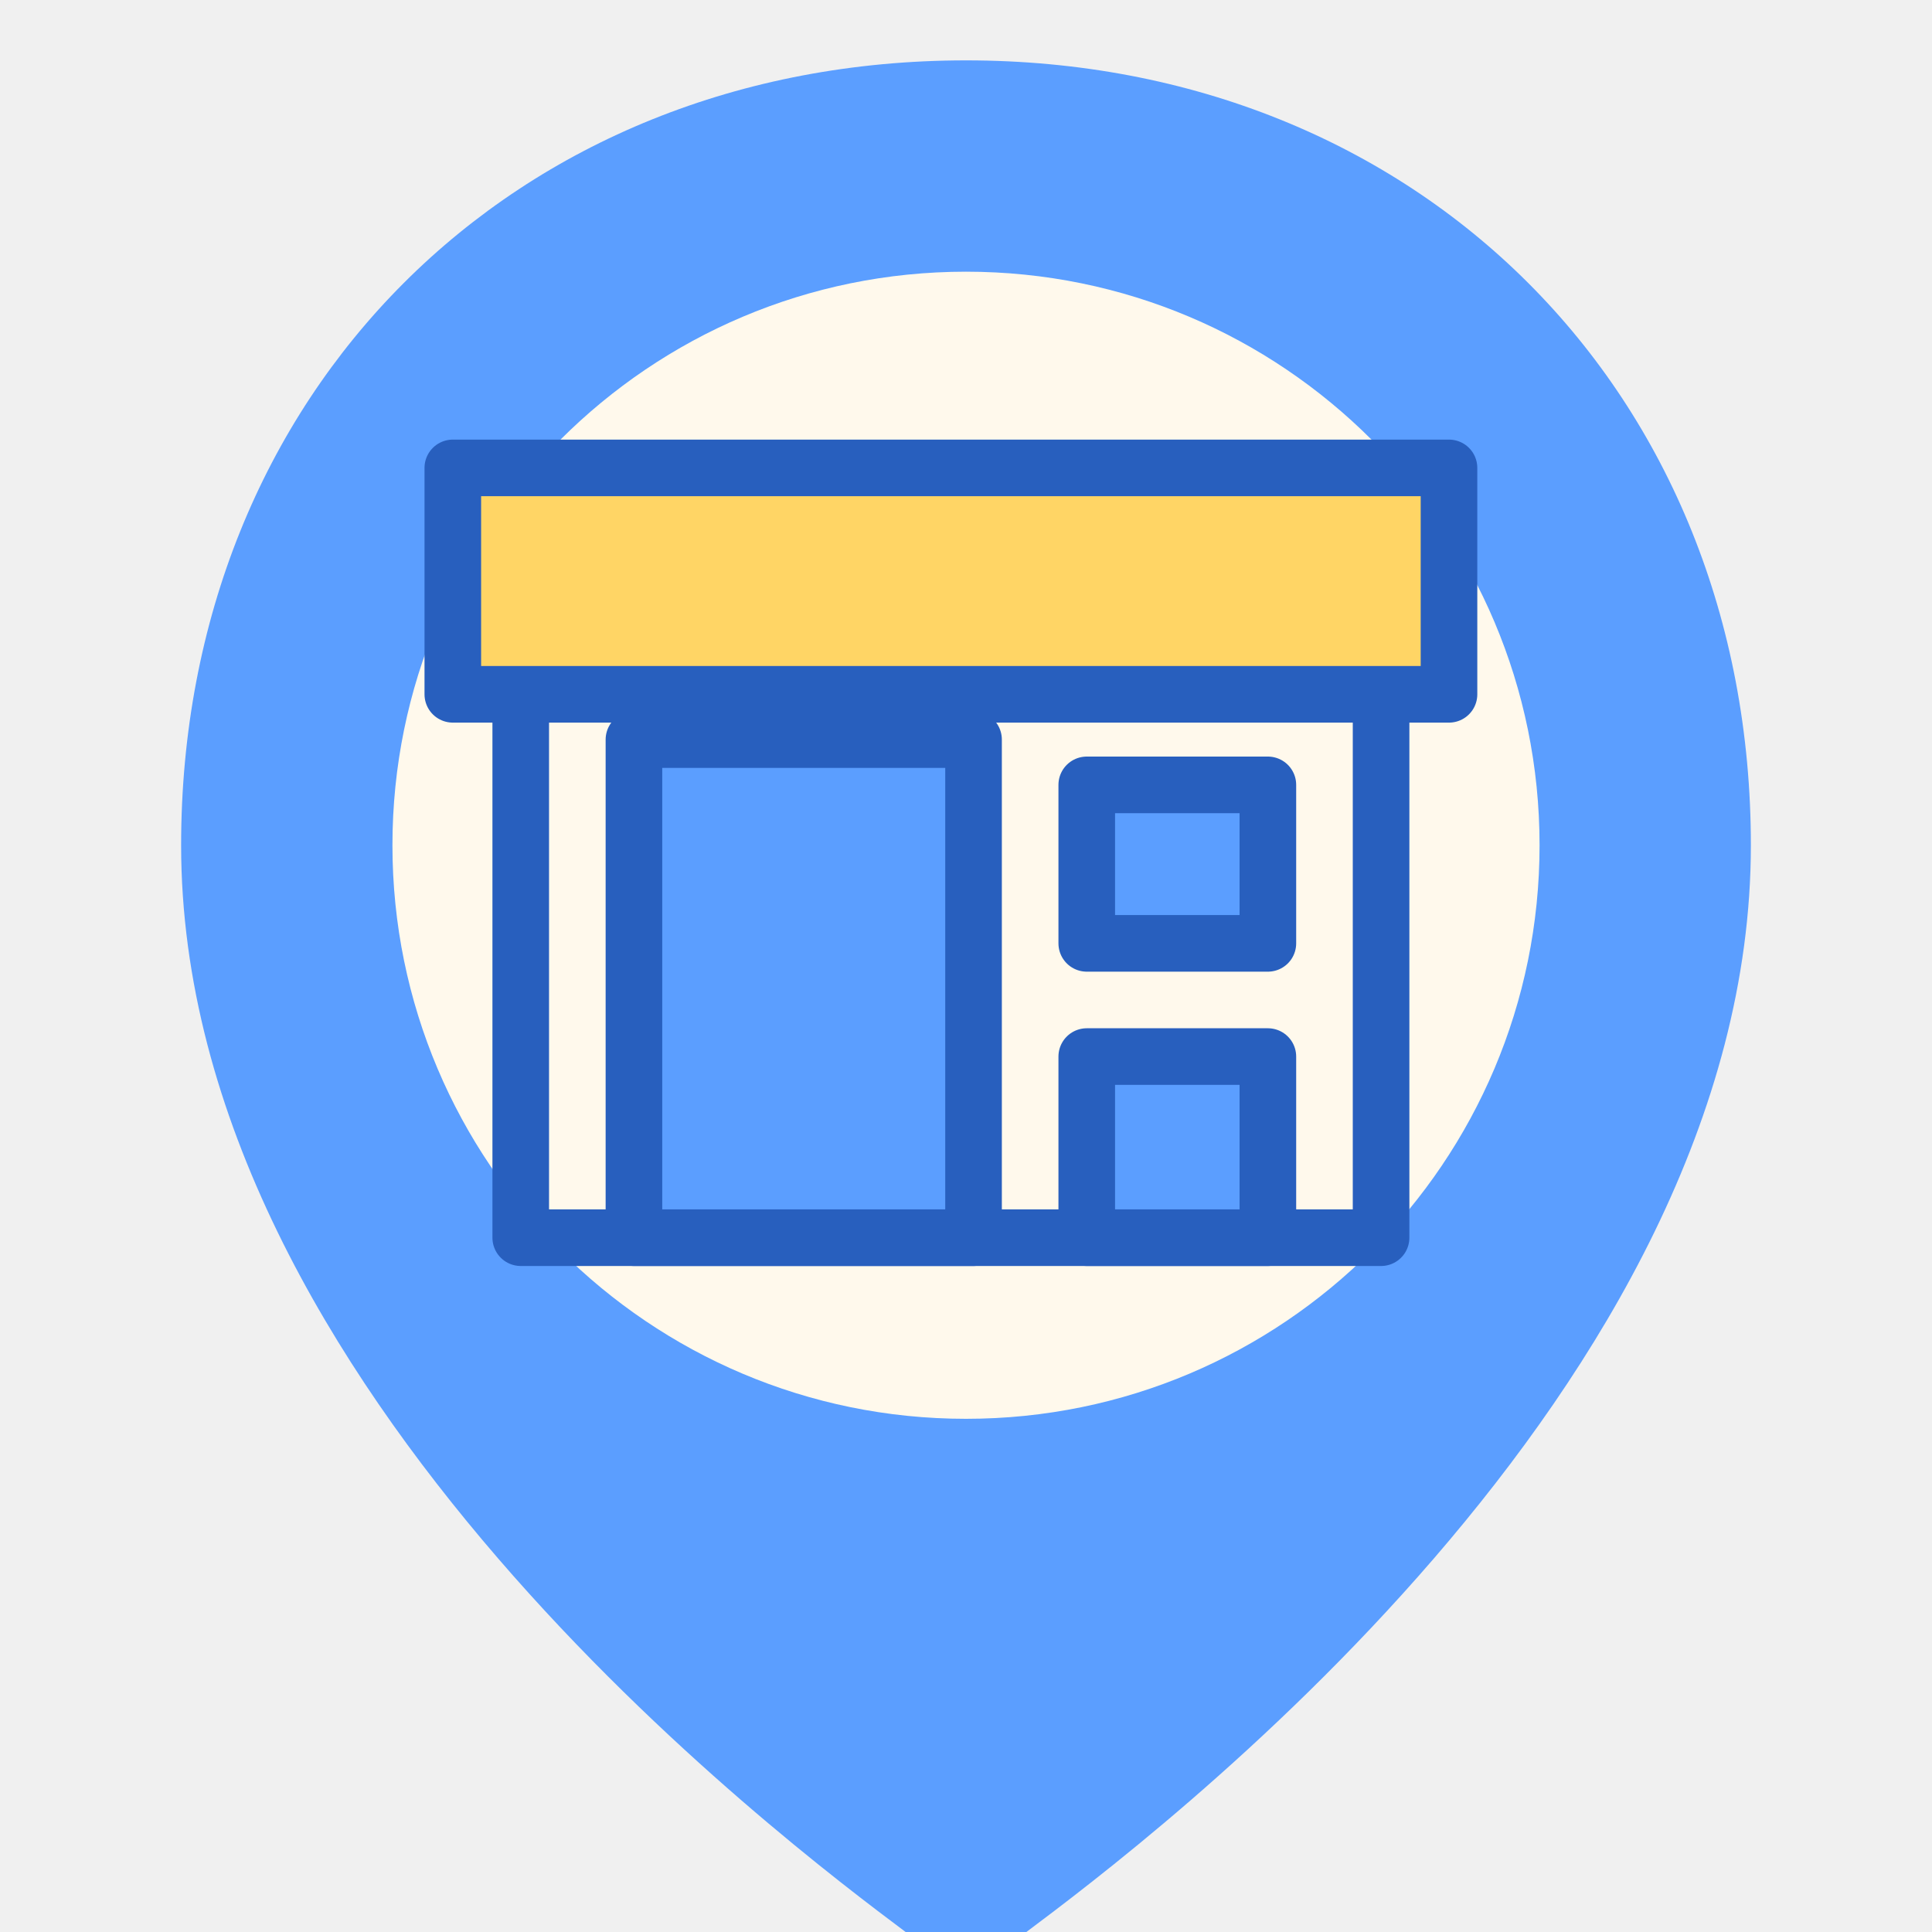
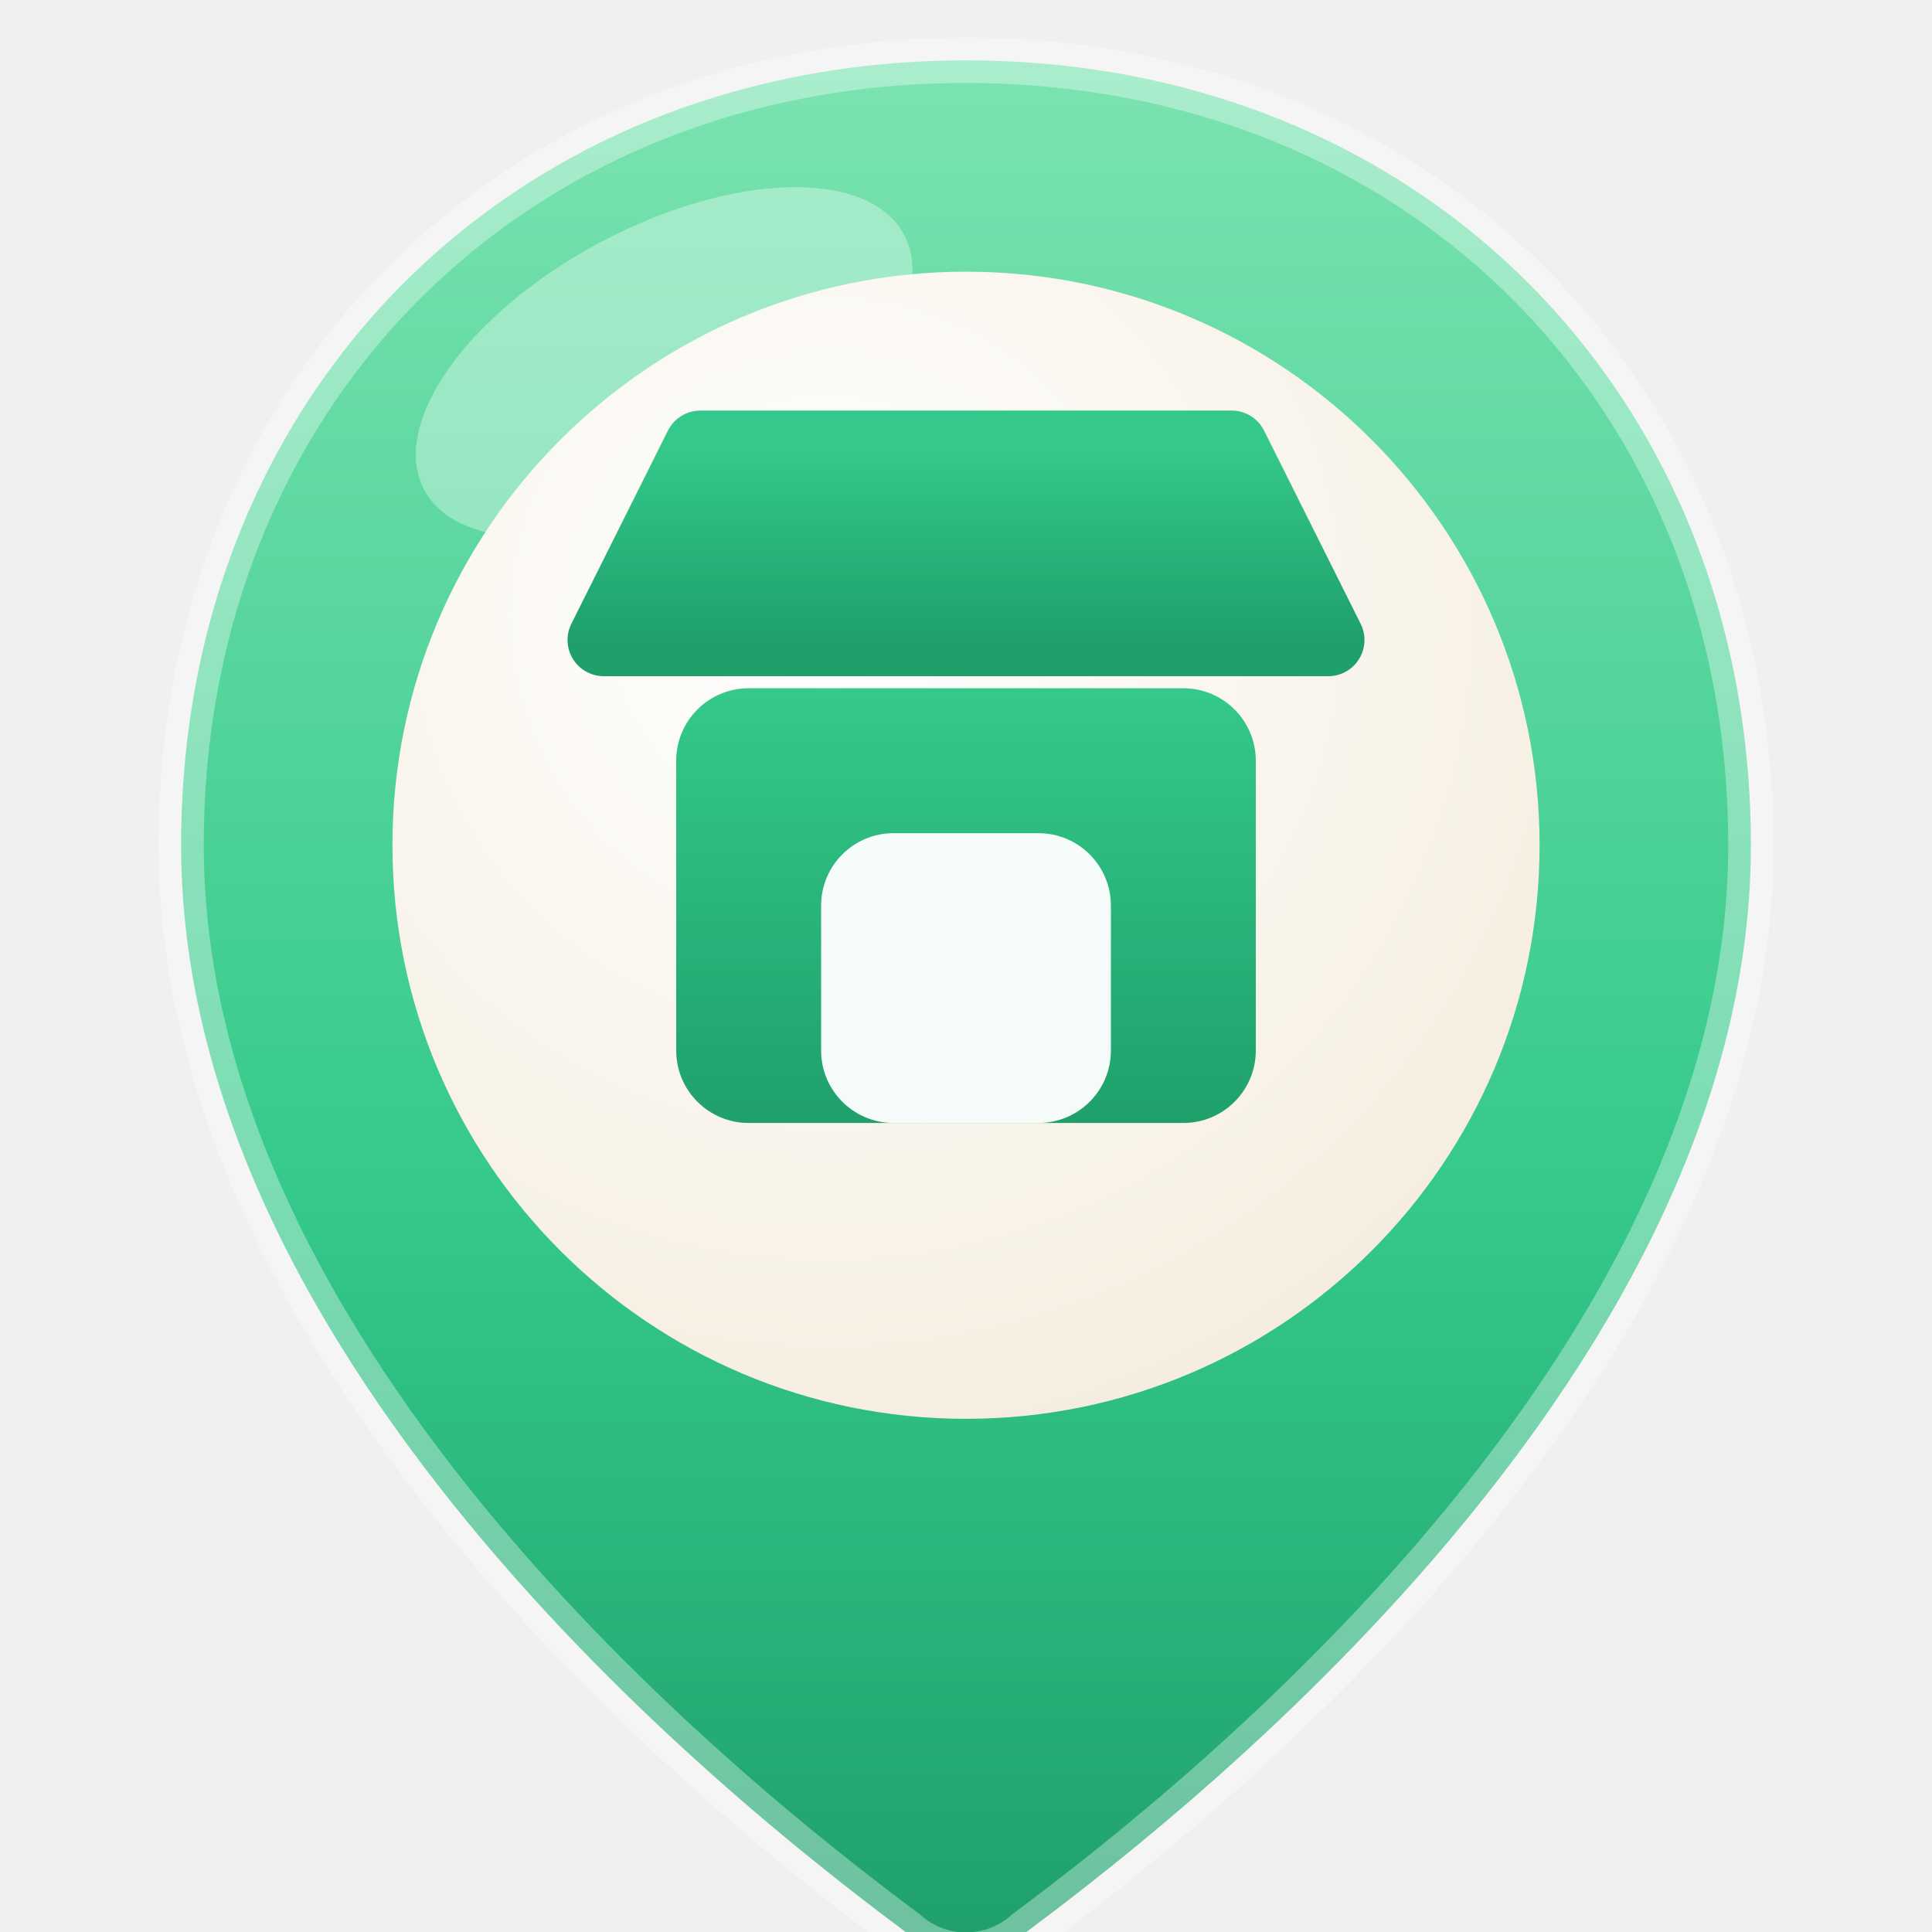
<svg xmlns="http://www.w3.org/2000/svg" viewBox="0 0 64 64" role="img" aria-label="편의점">
-   <path d="M32 2C17 2 6 13 6 28c0 18 20 33 24 36a3 3 0 0 0 4 0c4-3 24-18 24-36C58 13 47 2 32 2Z" fill="#5B9EFF" />
-   <circle cx="32" cy="28" r="19" fill="#FFF9EC" />
-   <g transform="translate(0 -4) scale(.75) translate(10 8)">
-     <g stroke="#285FBE" stroke-width="2.5" stroke-linejoin="round" stroke-linecap="round">
-       <path fill="#FFF9EC" d="M13 26h38v26H13Z" />
-       <path fill="#FFD565" d="M10 18h44v10H10Z" />
-       <path fill="#5B9EFF" d="M18 30h15v22H18zm20 2h8v7h-8zm0 12h8v8h-8z" />
-     </g>
+   <defs>
+     <linearGradient id="body" x1="0" y1="0" x2="0" y2="1">
+       <stop offset="0" stop-color="#7be3b0" />
+       <stop offset=".6" stop-color="#34c98a" />
+       <stop offset="1" stop-color="#1fa06b" />
+     </linearGradient>
+     <linearGradient id="fg" x1="0" y1="0" x2="0" y2="1">
+       <stop offset="0" stop-color="#34c98a" />
+       <stop offset="1" stop-color="#1fa06b" />
+     </linearGradient>
+     <radialGradient id="cream" cx=".38" cy=".3" r=".9">
+       <stop offset="0" stop-color="#ffffff" />
+       <stop offset="1" stop-color="#f3ead8" />
+     </radialGradient>
+     <linearGradient id="fgw" x1="0" y1="0" x2="0" y2="1">
+       <stop offset="0" stop-color="#ffffff" />
+       <stop offset="1" stop-color="#f6ecd9" />
+     </linearGradient>
+   </defs>
+   <path d="M32 2C17 2 6 13 6 28c0 18 20 33 24 36a3 3 0 0 0 4 0c4-3 24-18 24-36C58 13 47 2 32 2Z" fill="url(#body)" />
+   <path d="M32 2C17 2 6 13 6 28c0 18 20 33 24 36a3 3 0 0 0 4 0c4-3 24-18 24-36C58 13 47 2 32 2Z" fill="none" stroke="#fff" stroke-opacity=".35" stroke-width="1.5" />
+   <ellipse cx="22" cy="12" rx="9" ry="4.5" fill="#fff" opacity=".35" transform="rotate(-28 22 12)" />
+   <circle cx="32" cy="28" r="19" fill="url(#cream)" />
+   <g transform="translate(0 -2) translate(32 28) scale(.8) translate(-32 -30)">
+     <path d="M17 24 L21 16 H43 L47 24 Z" fill="url(#fg)" stroke="url(#fg)" stroke-width="3" stroke-linejoin="round" />
+     <rect x="20" y="26" width="24" height="18" rx="3" fill="url(#fg)" />
+     <rect x="26" y="32" width="12" height="12" rx="3" fill="#fff" opacity=".95" />
  </g>
</svg>
